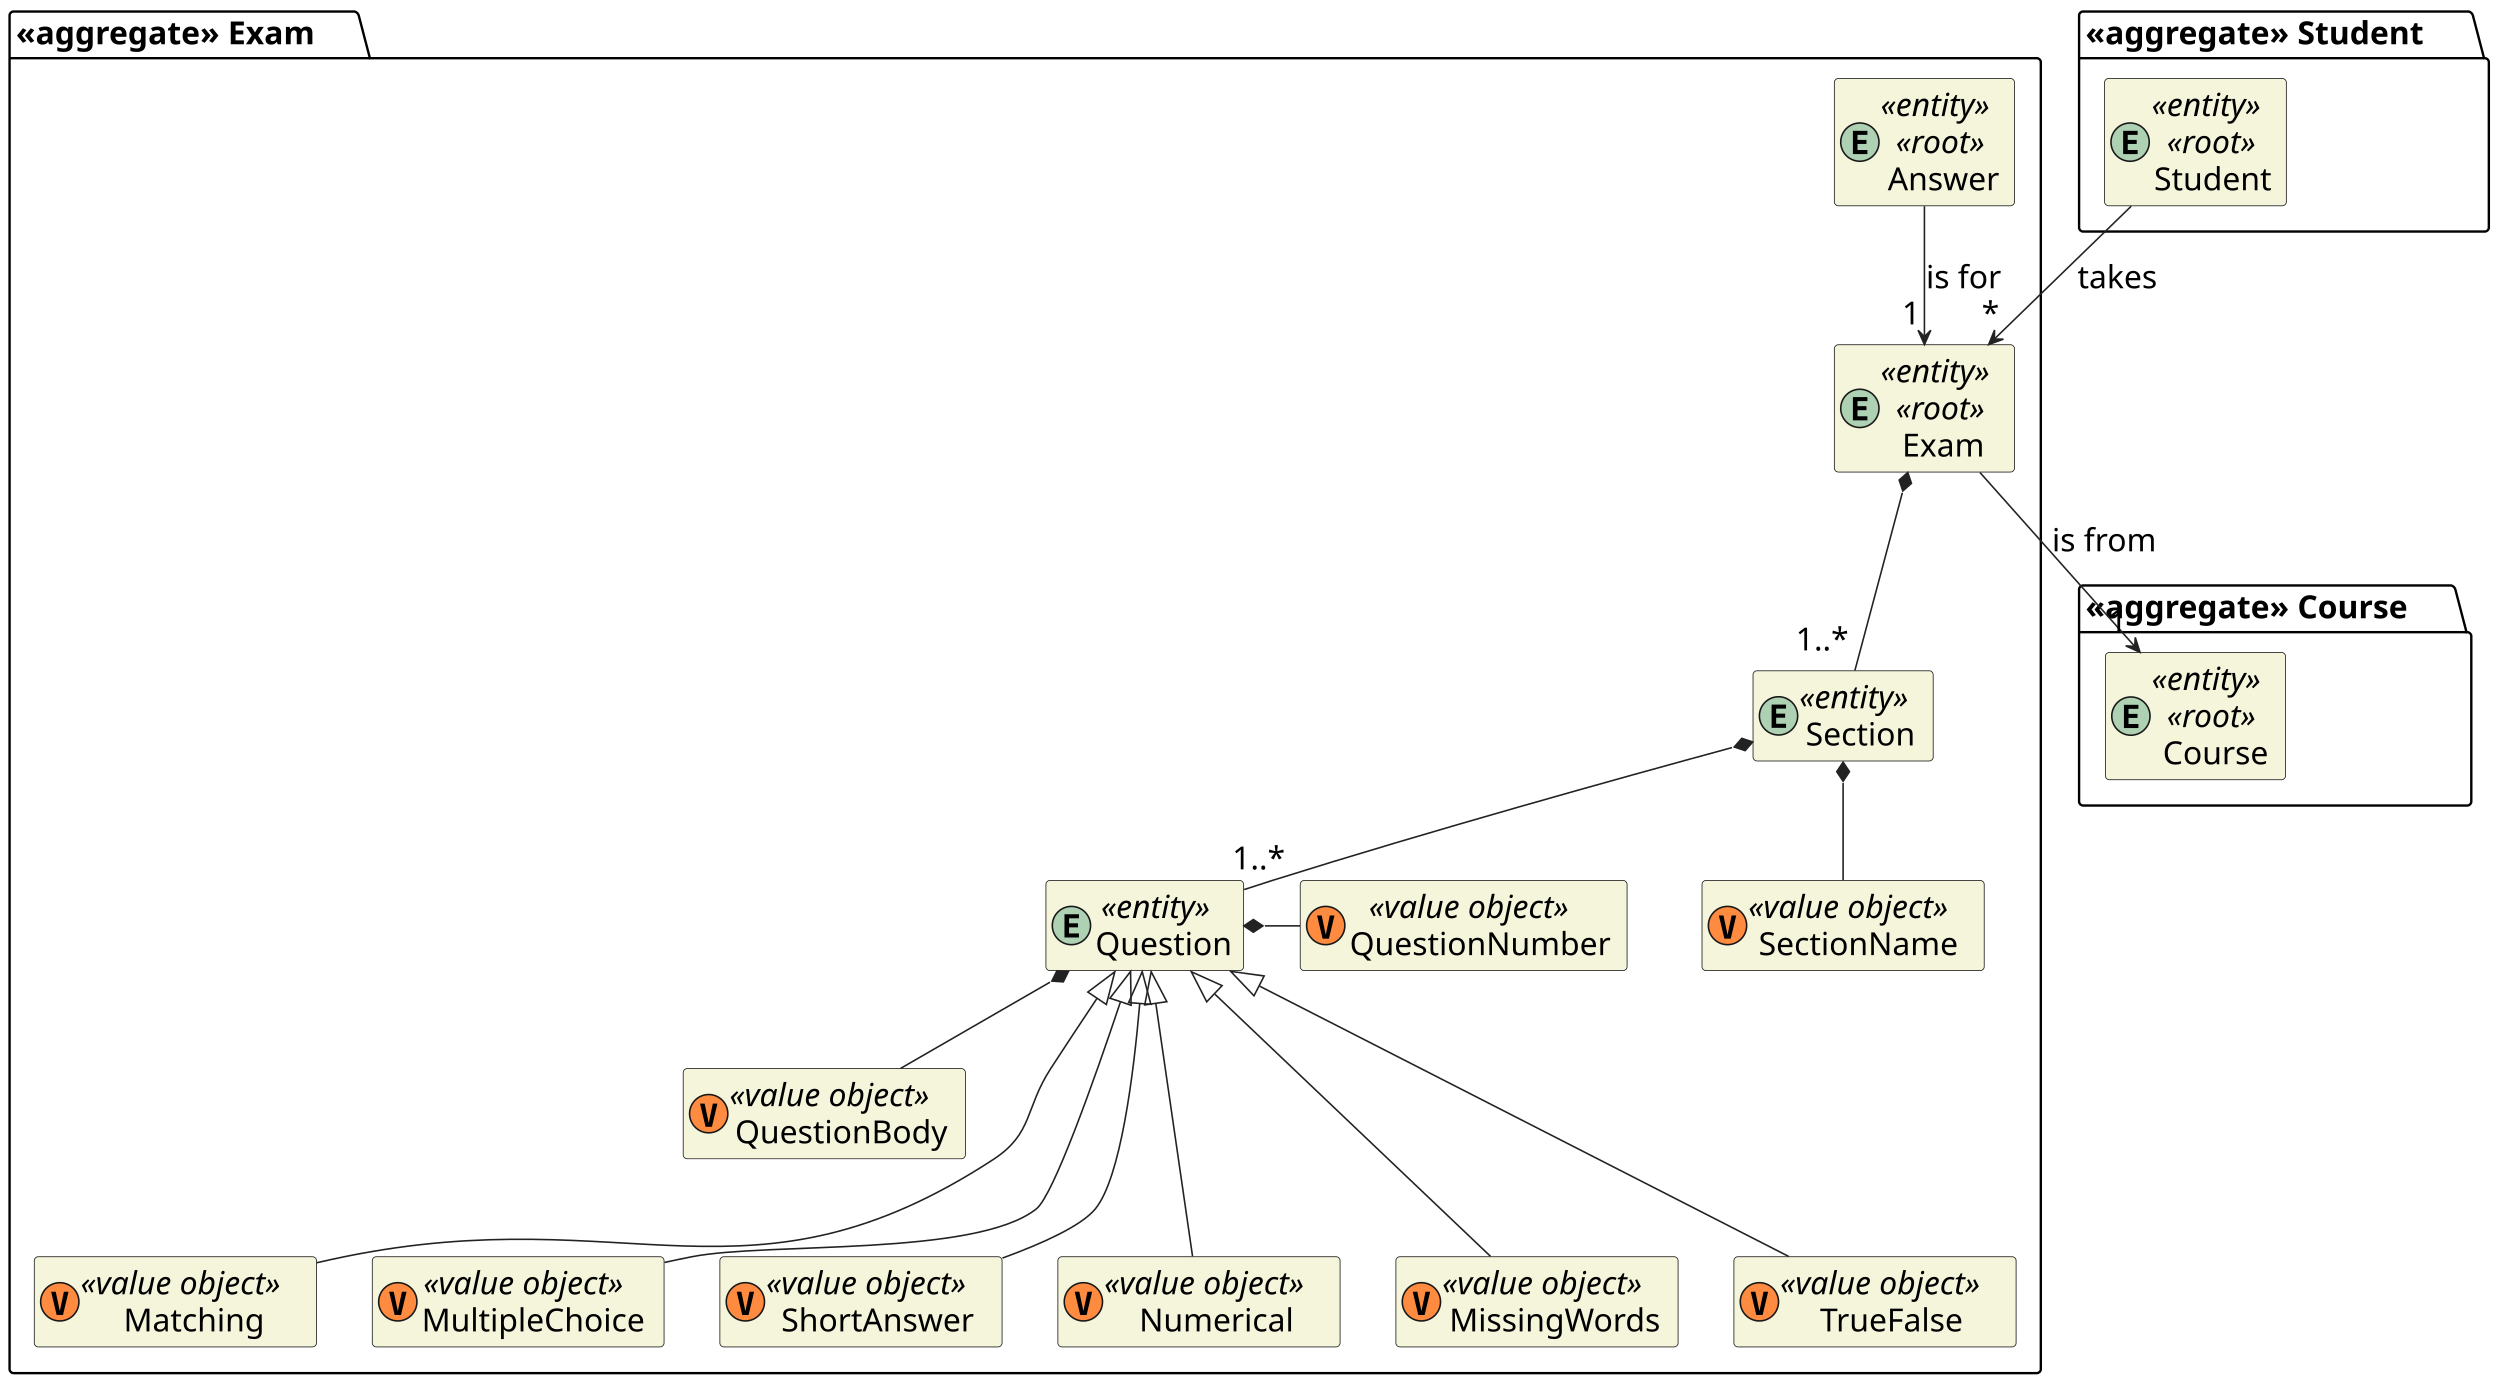
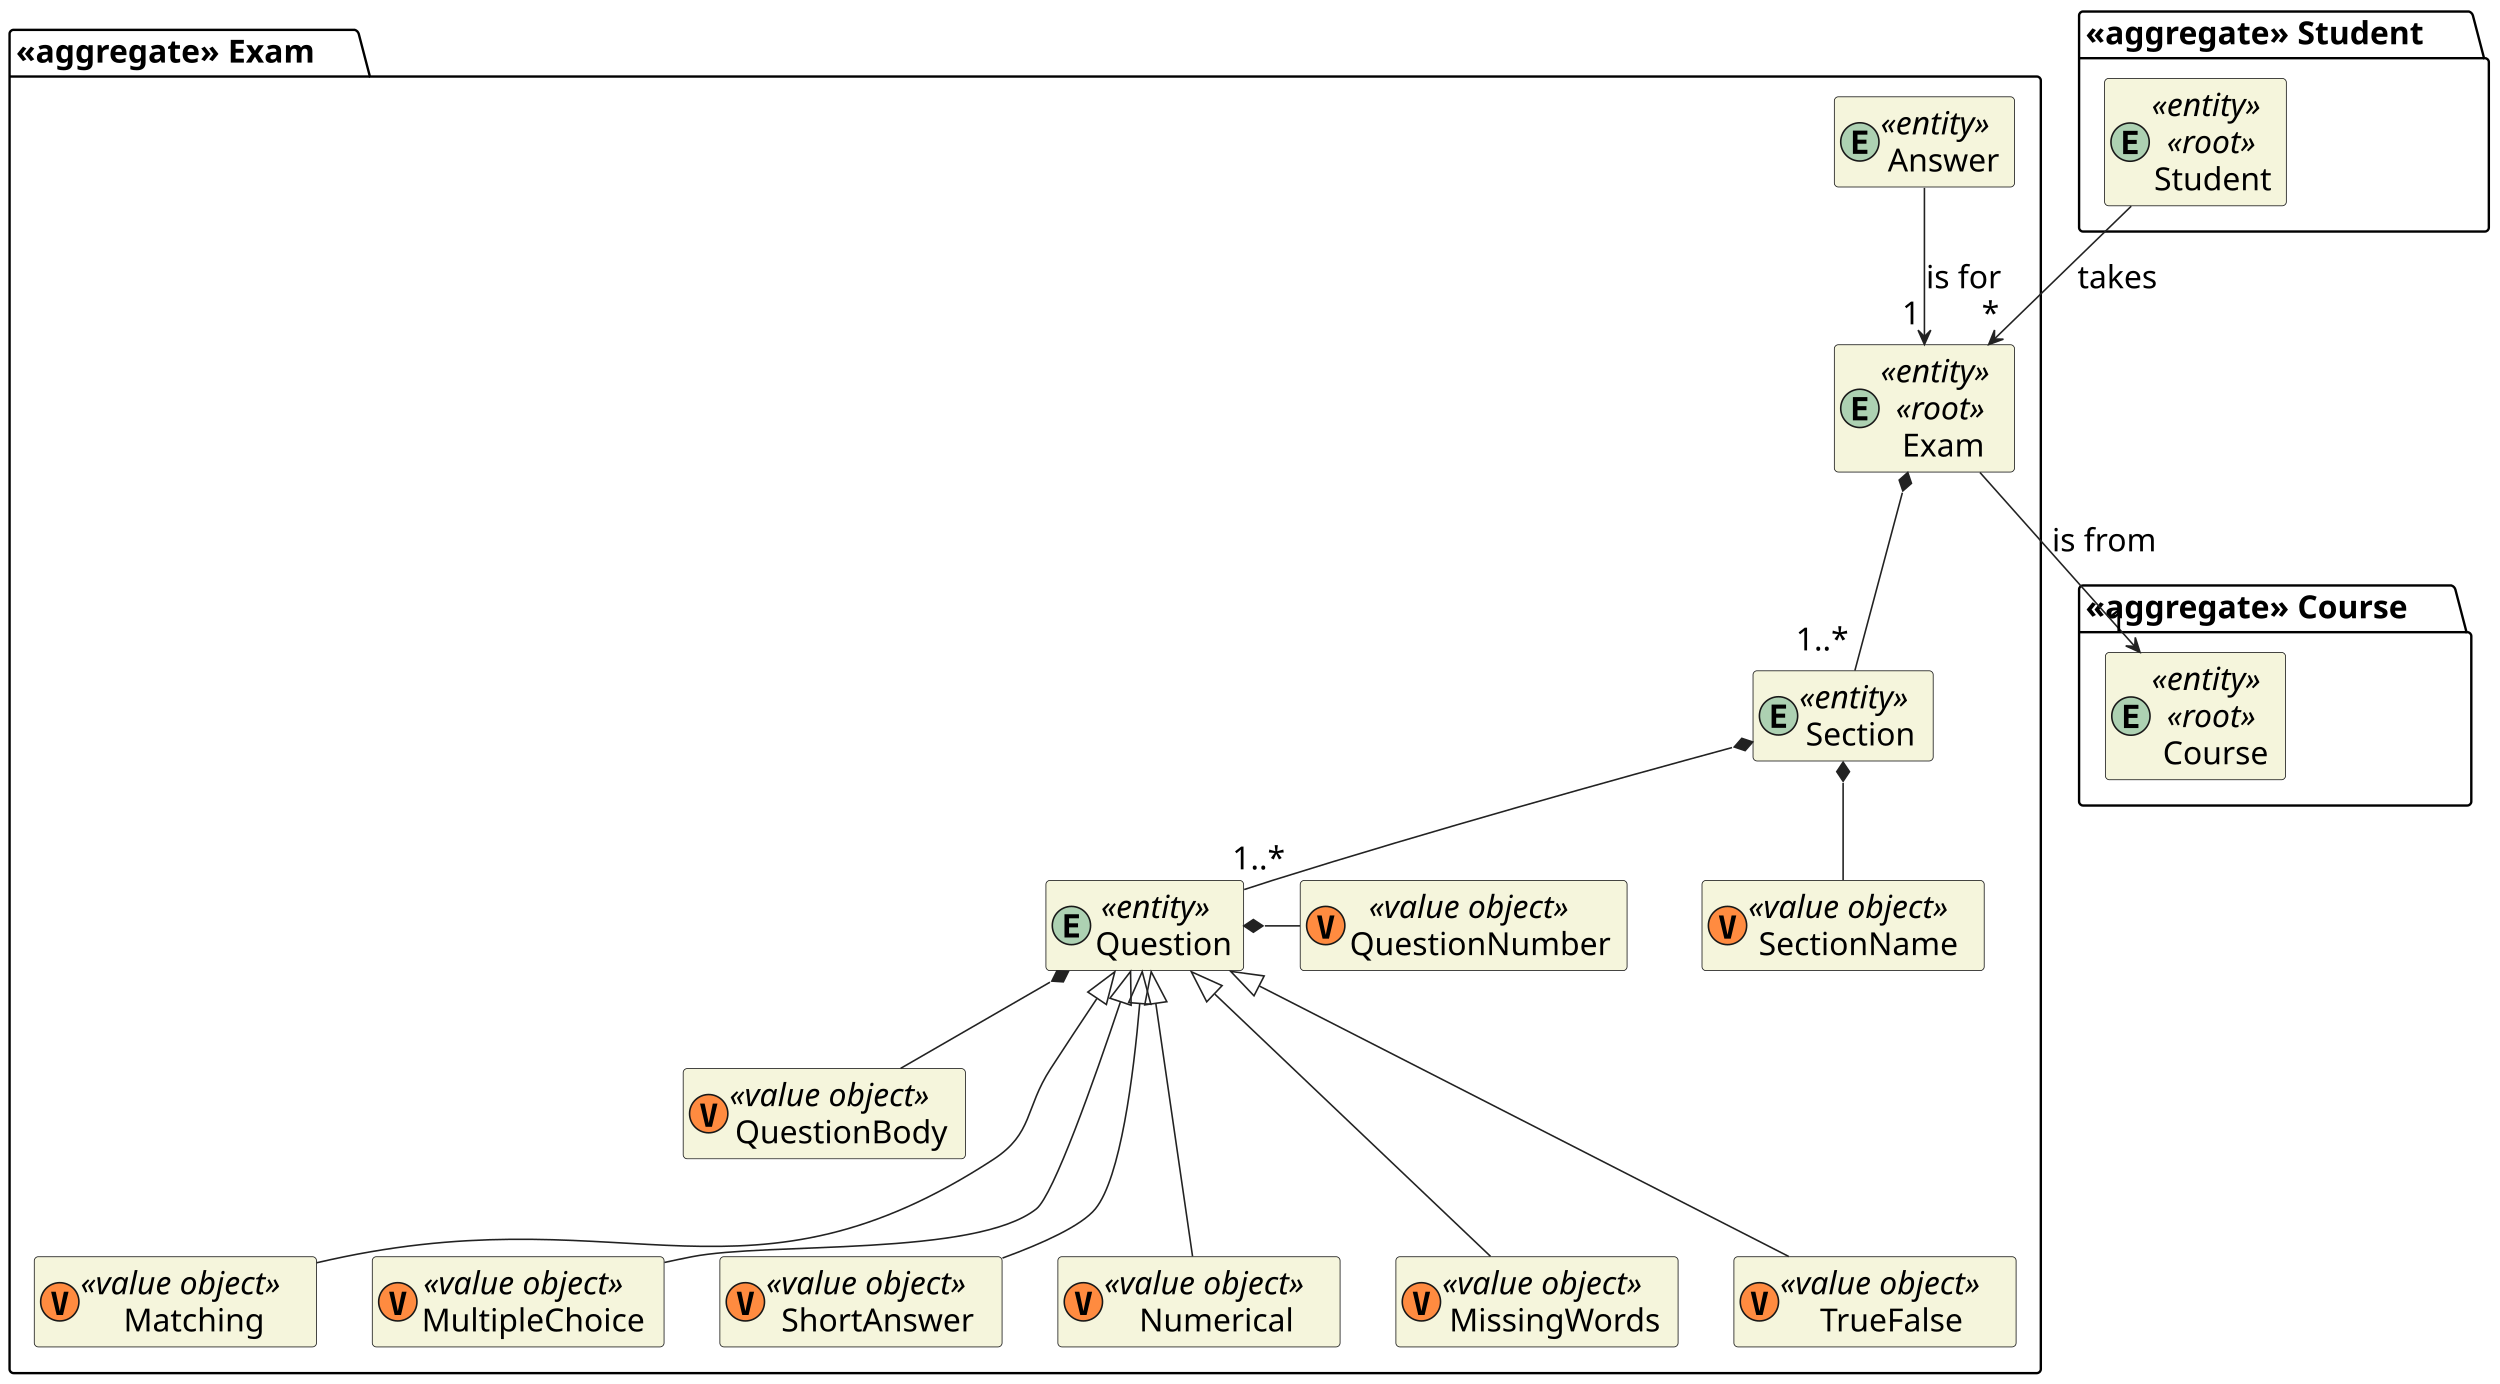
<svg xmlns="http://www.w3.org/2000/svg" contentStyleType="text/css" height="868px" preserveAspectRatio="none" style="width:1568px;height:868px;background:#FFFFFF;" version="1.1" viewBox="0 0 1568 868" width="1568px" zoomAndPan="magnify">
  <defs />
  <g>
    <g id="cluster_&lt;&lt;aggregate&gt;&gt; Exam">
-       <path d="M8.5,7.217 L222.5,7.217 A3.75,3.75 0 0 1 225,9.717 L232,36.498 L1277.5,36.498 A2.5,2.5 0 0 1 1280,38.998 L1280,858.717 A2.5,2.5 0 0 1 1277.5,861.217 L8.5,861.217 A2.5,2.5 0 0 1 6,858.717 L6,9.717 A2.5,2.5 0 0 1 8.5,7.217 " fill="none" style="stroke:#000000;stroke-width:1.5;" />
-       <line style="stroke:#000000;stroke-width:1.5;" x1="6" x2="232" y1="36.498" y2="36.498" />
-       <text fill="#000000" font-family="sans-serif" font-size="20" font-weight="bold" lengthAdjust="spacing" textLength="213" x="10" y="27.781">«aggregate» Exam</text>
+       <path d="M8.5,18.717 L222.5,18.717 A3.75,3.75 0 0 1 225,21.217 L232,47.998 L1277.5,47.998 A2.5,2.5 0 0 1 1280,50.498 L1280,858.717 A2.5,2.5 0 0 1 1277.5,861.217 L8.5,861.217 A2.5,2.5 0 0 1 6,858.717 L6,21.217 A2.5,2.5 0 0 1 8.5,18.717 " fill="none" style="stroke:#000000;stroke-width:1.5;" />
+       <line style="stroke:#000000;stroke-width:1.5;" x1="6" x2="232" y1="47.998" y2="47.998" />
+       <text fill="#000000" font-family="sans-serif" font-size="20" font-weight="bold" lengthAdjust="spacing" textLength="213" x="10" y="39.281">«aggregate» Exam</text>
    </g>
    <g id="cluster_&lt;&lt;aggregate&gt;&gt; Student">
      <path d="M1306.5,7.217 L1548.5,7.217 A3.75,3.75 0 0 1 1551,9.717 L1558,36.498 L1558.5,36.498 A2.5,2.5 0 0 1 1561,38.998 L1561,142.717 A2.5,2.5 0 0 1 1558.5,145.217 L1306.5,145.217 A2.5,2.5 0 0 1 1304,142.717 L1304,9.717 A2.5,2.5 0 0 1 1306.5,7.217 " fill="none" style="stroke:#000000;stroke-width:1.5;" />
      <line style="stroke:#000000;stroke-width:1.5;" x1="1304" x2="1558" y1="36.498" y2="36.498" />
      <text fill="#000000" font-family="sans-serif" font-size="20" font-weight="bold" lengthAdjust="spacing" textLength="241" x="1308" y="27.781">«aggregate» Student</text>
    </g>
    <g id="cluster_&lt;&lt;aggregate&gt;&gt; Course">
      <path d="M1306.5,367.217 L1537.5,367.217 A3.75,3.75 0 0 1 1540,369.717 L1547,396.498 L1547.5,396.498 A2.5,2.5 0 0 1 1550,398.998 L1550,502.717 A2.5,2.5 0 0 1 1547.5,505.217 L1306.5,505.217 A2.5,2.5 0 0 1 1304,502.717 L1304,369.717 A2.5,2.5 0 0 1 1306.5,367.217 " fill="none" style="stroke:#000000;stroke-width:1.5;" />
      <line style="stroke:#000000;stroke-width:1.5;" x1="1304" x2="1547" y1="396.498" y2="396.498" />
      <text fill="#000000" font-family="sans-serif" font-size="20" font-weight="bold" lengthAdjust="spacing" textLength="230" x="1308" y="387.781">«aggregate» Course</text>
    </g>
    <g id="elem_Exam">
      <rect codeLine="45" fill="#F5F5DC" height="79.844" id="Exam" rx="2.5" ry="2.5" style="stroke:#181818;stroke-width:0.5;" width="113" x="1150.5" y="216.217" />
      <ellipse cx="1166.5" cy="256.139" fill="#ADD1B2" rx="12" ry="12" style="stroke:#181818;stroke-width:1.0;" />
      <path d="M1171.219,263.639 L1162.141,263.639 L1162.141,249.06 L1171.219,249.06 L1171.219,251.592 L1165.016,251.592 L1165.016,254.748 L1170.641,254.748 L1170.641,257.279 L1165.016,257.279 L1165.016,261.092 L1171.219,261.092 L1171.219,263.639 Z " fill="#000000" />
      <text fill="#000000" font-family="sans-serif" font-size="20" font-style="italic" lengthAdjust="spacing" textLength="83" x="1179.5" y="239.781">«entity»</text>
      <text fill="#000000" font-family="sans-serif" font-size="20" font-style="italic" lengthAdjust="spacing" textLength="64" x="1189" y="263.062">«root»</text>
      <text fill="#000000" font-family="sans-serif" font-size="20" lengthAdjust="spacing" textLength="56" x="1193" y="286.344">Exam</text>
    </g>
    <g id="elem_Section">
      <rect codeLine="47" fill="#F5F5DC" height="56.562" id="Section" rx="2.5" ry="2.5" style="stroke:#181818;stroke-width:0.5;" width="113" x="1099.5" y="420.717" />
      <ellipse cx="1115.5" cy="448.998" fill="#ADD1B2" rx="12" ry="12" style="stroke:#181818;stroke-width:1.0;" />
      <path d="M1120.219,456.498 L1111.141,456.498 L1111.141,441.92 L1120.219,441.92 L1120.219,444.451 L1114.016,444.451 L1114.016,447.607 L1119.641,447.607 L1119.641,450.139 L1114.016,450.139 L1114.016,453.951 L1120.219,453.951 L1120.219,456.498 Z " fill="#000000" />
      <text fill="#000000" font-family="sans-serif" font-size="20" font-style="italic" lengthAdjust="spacing" textLength="83" x="1128.5" y="444.281">«entity»</text>
      <text fill="#000000" font-family="sans-serif" font-size="20" lengthAdjust="spacing" textLength="75" x="1132.5" y="467.562">Section</text>
    </g>
    <g id="elem_Question">
      <rect codeLine="49" fill="#F5F5DC" height="56.562" id="Question" rx="2.5" ry="2.5" style="stroke:#181818;stroke-width:0.5;" width="124" x="656" y="552.217" />
      <ellipse cx="672" cy="580.498" fill="#ADD1B2" rx="12" ry="12" style="stroke:#181818;stroke-width:1.0;" />
      <path d="M676.719,587.998 L667.641,587.998 L667.641,573.42 L676.719,573.42 L676.719,575.951 L670.516,575.951 L670.516,579.107 L676.141,579.107 L676.141,581.639 L670.516,581.639 L670.516,585.451 L676.719,585.451 L676.719,587.998 Z " fill="#000000" />
      <text fill="#000000" font-family="sans-serif" font-size="20" font-style="italic" lengthAdjust="spacing" textLength="83" x="690.5" y="575.781">«entity»</text>
      <text fill="#000000" font-family="sans-serif" font-size="20" lengthAdjust="spacing" textLength="90" x="687" y="599.062">Question</text>
    </g>
    <g id="elem_QuestionNumber">
      <rect codeLine="51" fill="#F5F5DC" height="56.562" id="QuestionNumber" rx="2.5" ry="2.5" style="stroke:#181818;stroke-width:0.5;" width="205" x="815.5" y="552.217" />
      <ellipse cx="831.5" cy="580.498" fill="#FF8B40" rx="12" ry="12" style="stroke:#181818;stroke-width:1.0;" />
      <path d="M831.516,586.342 L834.078,574.17 L836.984,574.17 L833.516,588.748 L829.531,588.748 L826.062,574.17 L828.953,574.17 L831.516,586.342 Z " fill="#000000" />
      <text fill="#000000" font-family="sans-serif" font-size="20" font-style="italic" lengthAdjust="spacing" textLength="147" x="858.5" y="575.781">«value object»</text>
      <text fill="#000000" font-family="sans-serif" font-size="20" lengthAdjust="spacing" textLength="171" x="846.5" y="599.062">QuestionNumber</text>
    </g>
    <g id="elem_QuestionBody">
      <rect codeLine="52" fill="#F5F5DC" height="56.562" id="QuestionBody" rx="2.5" ry="2.5" style="stroke:#181818;stroke-width:0.5;" width="177" x="428.5" y="670.217" />
      <ellipse cx="444.5" cy="698.498" fill="#FF8B40" rx="12" ry="12" style="stroke:#181818;stroke-width:1.0;" />
      <path d="M444.516,704.342 L447.078,692.17 L449.984,692.17 L446.516,706.748 L442.531,706.748 L439.062,692.17 L441.953,692.17 L444.516,704.342 Z " fill="#000000" />
      <text fill="#000000" font-family="sans-serif" font-size="20" font-style="italic" lengthAdjust="spacing" textLength="147" x="457.5" y="693.781">«value object»</text>
      <text fill="#000000" font-family="sans-serif" font-size="20" lengthAdjust="spacing" textLength="140" x="461" y="717.062">QuestionBody</text>
    </g>
    <g id="elem_SectionName">
      <rect codeLine="54" fill="#F5F5DC" height="56.562" id="SectionName" rx="2.5" ry="2.5" style="stroke:#181818;stroke-width:0.5;" width="177" x="1067.5" y="552.217" />
      <ellipse cx="1083.5" cy="580.498" fill="#FF8B40" rx="12" ry="12" style="stroke:#181818;stroke-width:1.0;" />
      <path d="M1083.516,586.342 L1086.078,574.17 L1088.984,574.17 L1085.516,588.748 L1081.531,588.748 L1078.062,574.17 L1080.953,574.17 L1083.516,586.342 Z " fill="#000000" />
      <text fill="#000000" font-family="sans-serif" font-size="20" font-style="italic" lengthAdjust="spacing" textLength="147" x="1096.5" y="575.781">«value object»</text>
      <text fill="#000000" font-family="sans-serif" font-size="20" lengthAdjust="spacing" textLength="134" x="1103" y="599.062">SectionName</text>
    </g>
    <g id="elem_Answer">
-       <rect codeLine="42" fill="#F5F5DC" height="79.844" id="Answer" rx="2.5" ry="2.5" style="stroke:#181818;stroke-width:0.5;" width="113" x="1150.5" y="49.217" />
-       <ellipse cx="1166.5" cy="89.139" fill="#ADD1B2" rx="12" ry="12" style="stroke:#181818;stroke-width:1.0;" />
-       <path d="M1171.219,96.639 L1162.141,96.639 L1162.141,82.061 L1171.219,82.061 L1171.219,84.592 L1165.016,84.592 L1165.016,87.748 L1170.641,87.748 L1170.641,90.279 L1165.016,90.279 L1165.016,94.092 L1171.219,94.092 L1171.219,96.639 Z " fill="#000000" />
-       <text fill="#000000" font-family="sans-serif" font-size="20" font-style="italic" lengthAdjust="spacing" textLength="83" x="1179.5" y="72.781">«entity»</text>
-       <text fill="#000000" font-family="sans-serif" font-size="20" font-style="italic" lengthAdjust="spacing" textLength="64" x="1189" y="96.062">«root»</text>
-       <text fill="#000000" font-family="sans-serif" font-size="20" lengthAdjust="spacing" textLength="74" x="1184" y="119.344">Answer</text>
+       <rect codeLine="42" fill="#F5F5DC" height="56.562" id="Answer" rx="2.5" ry="2.5" style="stroke:#181818;stroke-width:0.5;" width="113" x="1150.5" y="60.717" />
+       <ellipse cx="1166.5" cy="88.998" fill="#ADD1B2" rx="12" ry="12" style="stroke:#181818;stroke-width:1.0;" />
+       <path d="M1171.219,96.498 L1162.141,96.498 L1162.141,81.92 L1171.219,81.92 L1171.219,84.451 L1165.016,84.451 L1165.016,87.607 L1170.641,87.607 L1170.641,90.139 L1165.016,90.139 L1165.016,93.951 L1171.219,93.951 L1171.219,96.498 Z " fill="#000000" />
+       <text fill="#000000" font-family="sans-serif" font-size="20" font-style="italic" lengthAdjust="spacing" textLength="83" x="1179.5" y="84.281">«entity»</text>
+       <text fill="#000000" font-family="sans-serif" font-size="20" lengthAdjust="spacing" textLength="74" x="1184" y="107.562">Answer</text>
    </g>
    <g id="elem_Matching">
      <rect codeLine="56" fill="#F5F5DC" height="56.562" id="Matching" rx="2.5" ry="2.5" style="stroke:#181818;stroke-width:0.5;" width="177" x="21.5" y="788.217" />
      <ellipse cx="37.5" cy="816.498" fill="#FF8B40" rx="12" ry="12" style="stroke:#181818;stroke-width:1.0;" />
      <path d="M37.516,822.342 L40.078,810.17 L42.984,810.17 L39.516,824.748 L35.531,824.748 L32.062,810.17 L34.953,810.17 L37.516,822.342 Z " fill="#000000" />
      <text fill="#000000" font-family="sans-serif" font-size="20" font-style="italic" lengthAdjust="spacing" textLength="147" x="50.5" y="811.781">«value object»</text>
      <text fill="#000000" font-family="sans-serif" font-size="20" lengthAdjust="spacing" textLength="93" x="77.5" y="835.062">Matching</text>
    </g>
    <g id="elem_MultipleChoice">
      <rect codeLine="57" fill="#F5F5DC" height="56.562" id="MultipleChoice" rx="2.5" ry="2.5" style="stroke:#181818;stroke-width:0.5;" width="183" x="233.5" y="788.217" />
      <ellipse cx="249.5" cy="816.498" fill="#FF8B40" rx="12" ry="12" style="stroke:#181818;stroke-width:1.0;" />
      <path d="M249.516,822.342 L252.078,810.17 L254.984,810.17 L251.516,824.748 L247.531,824.748 L244.062,810.17 L246.953,810.17 L249.516,822.342 Z " fill="#000000" />
      <text fill="#000000" font-family="sans-serif" font-size="20" font-style="italic" lengthAdjust="spacing" textLength="147" x="265.5" y="811.781">«value object»</text>
      <text fill="#000000" font-family="sans-serif" font-size="20" lengthAdjust="spacing" textLength="149" x="264.5" y="835.062">MultipleChoice</text>
    </g>
    <g id="elem_ShortAnswer">
      <rect codeLine="58" fill="#F5F5DC" height="56.562" id="ShortAnswer" rx="2.5" ry="2.5" style="stroke:#181818;stroke-width:0.5;" width="177" x="451.5" y="788.217" />
      <ellipse cx="467.5" cy="816.498" fill="#FF8B40" rx="12" ry="12" style="stroke:#181818;stroke-width:1.0;" />
      <path d="M467.516,822.342 L470.078,810.17 L472.984,810.17 L469.516,824.748 L465.531,824.748 L462.062,810.17 L464.953,810.17 L467.516,822.342 Z " fill="#000000" />
      <text fill="#000000" font-family="sans-serif" font-size="20" font-style="italic" lengthAdjust="spacing" textLength="147" x="480.5" y="811.781">«value object»</text>
      <text fill="#000000" font-family="sans-serif" font-size="20" lengthAdjust="spacing" textLength="128" x="490" y="835.062">ShortAnswer</text>
    </g>
    <g id="elem_Numerical">
      <rect codeLine="59" fill="#F5F5DC" height="56.562" id="Numerical" rx="2.5" ry="2.5" style="stroke:#181818;stroke-width:0.5;" width="177" x="663.5" y="788.217" />
      <ellipse cx="679.5" cy="816.498" fill="#FF8B40" rx="12" ry="12" style="stroke:#181818;stroke-width:1.0;" />
      <path d="M679.516,822.342 L682.078,810.17 L684.984,810.17 L681.516,824.748 L677.531,824.748 L674.062,810.17 L676.953,810.17 L679.516,822.342 Z " fill="#000000" />
      <text fill="#000000" font-family="sans-serif" font-size="20" font-style="italic" lengthAdjust="spacing" textLength="147" x="692.5" y="811.781">«value object»</text>
      <text fill="#000000" font-family="sans-serif" font-size="20" lengthAdjust="spacing" textLength="103" x="714.5" y="835.062">Numerical</text>
    </g>
    <g id="elem_MissingWords">
      <rect codeLine="60" fill="#F5F5DC" height="56.562" id="MissingWords" rx="2.5" ry="2.5" style="stroke:#181818;stroke-width:0.5;" width="177" x="875.5" y="788.217" />
      <ellipse cx="891.5" cy="816.498" fill="#FF8B40" rx="12" ry="12" style="stroke:#181818;stroke-width:1.0;" />
      <path d="M891.516,822.342 L894.078,810.17 L896.984,810.17 L893.516,824.748 L889.531,824.748 L886.062,810.17 L888.953,810.17 L891.516,822.342 Z " fill="#000000" />
      <text fill="#000000" font-family="sans-serif" font-size="20" font-style="italic" lengthAdjust="spacing" textLength="147" x="904.5" y="811.781">«value object»</text>
      <text fill="#000000" font-family="sans-serif" font-size="20" lengthAdjust="spacing" textLength="138" x="909" y="835.062">MissingWords</text>
    </g>
    <g id="elem_TrueFalse">
      <rect codeLine="61" fill="#F5F5DC" height="56.562" id="TrueFalse" rx="2.5" ry="2.5" style="stroke:#181818;stroke-width:0.5;" width="177" x="1087.5" y="788.217" />
      <ellipse cx="1103.5" cy="816.498" fill="#FF8B40" rx="12" ry="12" style="stroke:#181818;stroke-width:1.0;" />
      <path d="M1103.516,822.342 L1106.078,810.17 L1108.984,810.17 L1105.516,824.748 L1101.531,824.748 L1098.062,810.17 L1100.953,810.17 L1103.516,822.342 Z " fill="#000000" />
      <text fill="#000000" font-family="sans-serif" font-size="20" font-style="italic" lengthAdjust="spacing" textLength="147" x="1116.5" y="811.781">«value object»</text>
      <text fill="#000000" font-family="sans-serif" font-size="20" lengthAdjust="spacing" textLength="97" x="1141.5" y="835.062">TrueFalse</text>
    </g>
    <g id="elem_Student">
      <rect codeLine="32" fill="#F5F5DC" height="79.844" id="Student" rx="2.5" ry="2.5" style="stroke:#181818;stroke-width:0.5;" width="114" x="1320" y="49.217" />
      <ellipse cx="1336" cy="89.139" fill="#ADD1B2" rx="12" ry="12" style="stroke:#181818;stroke-width:1.0;" />
      <path d="M1340.719,96.639 L1331.641,96.639 L1331.641,82.061 L1340.719,82.061 L1340.719,84.592 L1334.516,84.592 L1334.516,87.748 L1340.141,87.748 L1340.141,90.279 L1334.516,90.279 L1334.516,94.092 L1340.719,94.092 L1340.719,96.639 Z " fill="#000000" />
      <text fill="#000000" font-family="sans-serif" font-size="20" font-style="italic" lengthAdjust="spacing" textLength="83" x="1349.5" y="72.781">«entity»</text>
      <text fill="#000000" font-family="sans-serif" font-size="20" font-style="italic" lengthAdjust="spacing" textLength="64" x="1359" y="96.062">«root»</text>
      <text fill="#000000" font-family="sans-serif" font-size="20" lengthAdjust="spacing" textLength="80" x="1351" y="119.344">Student</text>
    </g>
    <g id="elem_Course">
      <rect codeLine="39" fill="#F5F5DC" height="79.844" id="Course" rx="2.5" ry="2.5" style="stroke:#181818;stroke-width:0.5;" width="113" x="1320.5" y="409.217" />
      <ellipse cx="1336.5" cy="449.139" fill="#ADD1B2" rx="12" ry="12" style="stroke:#181818;stroke-width:1.0;" />
      <path d="M1341.219,456.639 L1332.141,456.639 L1332.141,442.06 L1341.219,442.06 L1341.219,444.592 L1335.016,444.592 L1335.016,447.748 L1340.641,447.748 L1340.641,450.279 L1335.016,450.279 L1335.016,454.092 L1341.219,454.092 L1341.219,456.639 Z " fill="#000000" />
      <text fill="#000000" font-family="sans-serif" font-size="20" font-style="italic" lengthAdjust="spacing" textLength="83" x="1349.5" y="432.781">«entity»</text>
      <text fill="#000000" font-family="sans-serif" font-size="20" font-style="italic" lengthAdjust="spacing" textLength="64" x="1359" y="456.062">«root»</text>
      <text fill="#000000" font-family="sans-serif" font-size="20" lengthAdjust="spacing" textLength="69" x="1356.5" y="479.344">Course</text>
    </g>
    <g id="link_Question_QuestionNumber">
      <path codeLine="63" d="M793.34,580.717 C800.69,580.717 808.04,580.717 815.39,580.717 " fill="none" id="Question-backto-QuestionNumber" style="stroke:#222222;stroke-width:1.0;" />
      <polygon fill="#222222" points="780.11,580.717,786.11,584.717,792.11,580.717,786.11,576.717,780.11,580.717" style="stroke:#222222;stroke-width:1.0;" />
    </g>
    <g id="link_Question_QuestionBody">
      <path codeLine="64" d="M658.55,616.027 C628.68,633.267 592.95,653.887 564.87,670.087 " fill="none" id="Question-backto-QuestionBody" style="stroke:#222222;stroke-width:1.0;" />
      <polygon fill="#222222" points="670.11,609.357,662.914,608.889,659.715,615.352,666.911,615.819,670.11,609.357" style="stroke:#222222;stroke-width:1.0;" />
    </g>
    <g id="link_Question_Matching">
      <path codeLine="66" d="M688.02,626.227 C678.65,640.257 668.33,655.837 659,670.217 C642.69,695.347 648.09,710.847 623,727.217 C469.82,827.167 395.22,751.647 216,788.217 C210.32,789.377 204.49,790.647 198.62,791.997 " fill="none" id="Question-backto-Matching" style="stroke:#222222;stroke-width:1.0;" />
      <polygon fill="none" points="682.27,622.217,699.22,609.497,693.91,630.017,682.27,622.217" style="stroke:#222222;stroke-width:1.0;" />
    </g>
    <g id="link_Question_MultipleChoice">
      <path codeLine="67" d="M702.71,628.517 C686.16,677.887 660.69,749.737 650,758.217 C612.03,788.327 481.56,778.947 434,788.217 C428.35,789.317 422.55,790.527 416.72,791.817 " fill="none" id="Question-backto-MultipleChoice" style="stroke:#222222;stroke-width:1.0;" />
      <polygon fill="none" points="696.14,626.077,709.09,609.307,709.43,630.487,696.14,626.077" style="stroke:#222222;stroke-width:1.0;" />
    </g>
    <g id="link_Question_ShortAnswer">
      <path codeLine="68" d="M714.83,629.627 C710.91,675.007 702.74,738.987 687,758.217 C678.45,768.657 654.72,779.577 628.75,789.067 " fill="none" id="Question-backto-ShortAnswer" style="stroke:#222222;stroke-width:1.0;" />
      <polygon fill="none" points="707.87,628.817,716.4,609.417,721.82,629.907,707.87,628.817" style="stroke:#222222;stroke-width:1.0;" />
    </g>
    <g id="link_Question_Numerical">
      <path codeLine="69" d="M724.95,629.517 C731.88,677.247 742.3,748.957 747.97,787.987 " fill="none" id="Question-backto-Numerical" style="stroke:#222222;stroke-width:1.0;" />
      <polygon fill="none" points="717.98,630.277,722.03,609.477,731.84,628.267,717.98,630.277" style="stroke:#222222;stroke-width:1.0;" />
    </g>
    <g id="link_Question_MissingWords">
      <path codeLine="70" d="M761.95,623.527 C811.91,671.047 892.06,747.287 934.85,787.987 " fill="none" id="Question-backto-MissingWords" style="stroke:#222222;stroke-width:1.0;" />
      <polygon fill="none" points="756.85,628.337,747.19,609.477,766.5,618.187,756.85,628.337" style="stroke:#222222;stroke-width:1.0;" />
    </g>
    <g id="link_Question_TrueFalse">
      <path codeLine="71" d="M789.94,618.477 C882.02,665.517 1039.47,745.957 1121.97,788.107 " fill="none" id="Question-backto-TrueFalse" style="stroke:#222222;stroke-width:1.0;" />
      <polygon fill="none" points="786.51,624.577,771.89,609.247,792.88,612.117,786.51,624.577" style="stroke:#222222;stroke-width:1.0;" />
    </g>
    <g id="link_Exam_Section">
      <path codeLine="73" d="M1193.16,309.047 C1183.56,345.007 1171.15,391.487 1163.38,420.587 " fill="none" id="Exam-backto-Section" style="stroke:#222222;stroke-width:1.0;" />
      <polygon fill="#222222" points="1196.56,296.327,1191.146,301.09,1193.461,307.92,1198.875,303.156,1196.56,296.327" style="stroke:#222222;stroke-width:1.0;" />
      <text fill="#000000" font-family="sans-serif" font-size="20" lengthAdjust="spacing" textLength="35" x="1126.293" y="407.949">1..*</text>
    </g>
    <g id="link_Exam_Course">
      <path codeLine="74" d="M1241.81,296.327 C1270,328.007 1309.67,372.567 1338.74,405.237 " fill="none" id="Exam-to-Course" style="stroke:#222222;stroke-width:1.0;" />
      <polygon fill="#222222" points="1342.23,409.157,1339.238,399.773,1338.907,405.421,1333.26,405.09,1342.23,409.157" style="stroke:#222222;stroke-width:1.0;" />
      <text fill="#000000" font-family="sans-serif" font-size="20" lengthAdjust="spacing" textLength="69" x="1287" y="345.781">is from</text>
      <text fill="#000000" font-family="sans-serif" font-size="20" lengthAdjust="spacing" textLength="13" x="1322.653" y="396.539">1</text>
    </g>
    <g id="link_Section_Question">
      <path codeLine="76" d="M1086.31,468.887 C1013.92,488.557 897.55,520.947 798,552.217 C792.26,554.017 786.3,555.957 780.35,557.927 " fill="none" id="Section-backto-Question" style="stroke:#222222;stroke-width:1.0;" />
      <polygon fill="#222222" points="1099.3,465.367,1092.463,463.076,1087.718,468.506,1094.555,470.797,1099.3,465.367" style="stroke:#222222;stroke-width:1.0;" />
      <text fill="#000000" font-family="sans-serif" font-size="20" lengthAdjust="spacing" textLength="35" x="772.838" y="545.263">1..*</text>
    </g>
    <g id="link_Section_SectionName">
      <path codeLine="77" d="M1156,491.067 C1156,510.907 1156,534.237 1156,551.977 " fill="none" id="Section-backto-SectionName" style="stroke:#222222;stroke-width:1.0;" />
      <polygon fill="#222222" points="1156,477.997,1152,483.997,1156,489.997,1160,483.997,1156,477.997" style="stroke:#222222;stroke-width:1.0;" />
    </g>
    <g id="link_Student_Exam">
      <path codeLine="79" d="M1336.71,129.317 C1310.98,154.297 1277.6,186.697 1251.14,212.367 " fill="none" id="Student-to-Exam" style="stroke:#222222;stroke-width:1.0;" />
      <polygon fill="#222222" points="1247.29,216.107,1256.538,212.72,1250.882,212.629,1250.973,206.973,1247.29,216.107" style="stroke:#222222;stroke-width:1.0;" />
      <text fill="#000000" font-family="sans-serif" font-size="20" lengthAdjust="spacing" textLength="54" x="1303" y="180.781">takes</text>
      <text fill="#000000" font-family="sans-serif" font-size="20" lengthAdjust="spacing" textLength="10" x="1242.914" y="203.481">*</text>
    </g>
    <g id="link_Answer_Exam">
-       <path codeLine="81" d="M1207,129.317 C1207,153.887 1207,185.637 1207,211.107 " fill="none" id="Answer-to-Exam" style="stroke:#222222;stroke-width:1.0;" />
-       <polygon fill="#222222" points="1207,216.107,1211,207.107,1207,211.107,1203,207.107,1207,216.107" style="stroke:#222222;stroke-width:1.0;" />
+       <path codeLine="81" d="M1207,117.837 C1207,143.247 1207,181.367 1207,211.007 " fill="none" id="Answer-to-Exam" style="stroke:#222222;stroke-width:1.0;" />
+       <polygon fill="#222222" points="1207,216.067,1211,207.067,1207,211.067,1203,207.067,1207,216.067" style="stroke:#222222;stroke-width:1.0;" />
      <text fill="#000000" font-family="sans-serif" font-size="20" lengthAdjust="spacing" textLength="49" x="1208" y="180.781">is for</text>
-       <text fill="#000000" font-family="sans-serif" font-size="20" lengthAdjust="spacing" textLength="13" x="1192.964" y="203.481">1</text>
+       <text fill="#000000" font-family="sans-serif" font-size="20" lengthAdjust="spacing" textLength="13" x="1192.964" y="203.434">1</text>
    </g>
  </g>
</svg>
